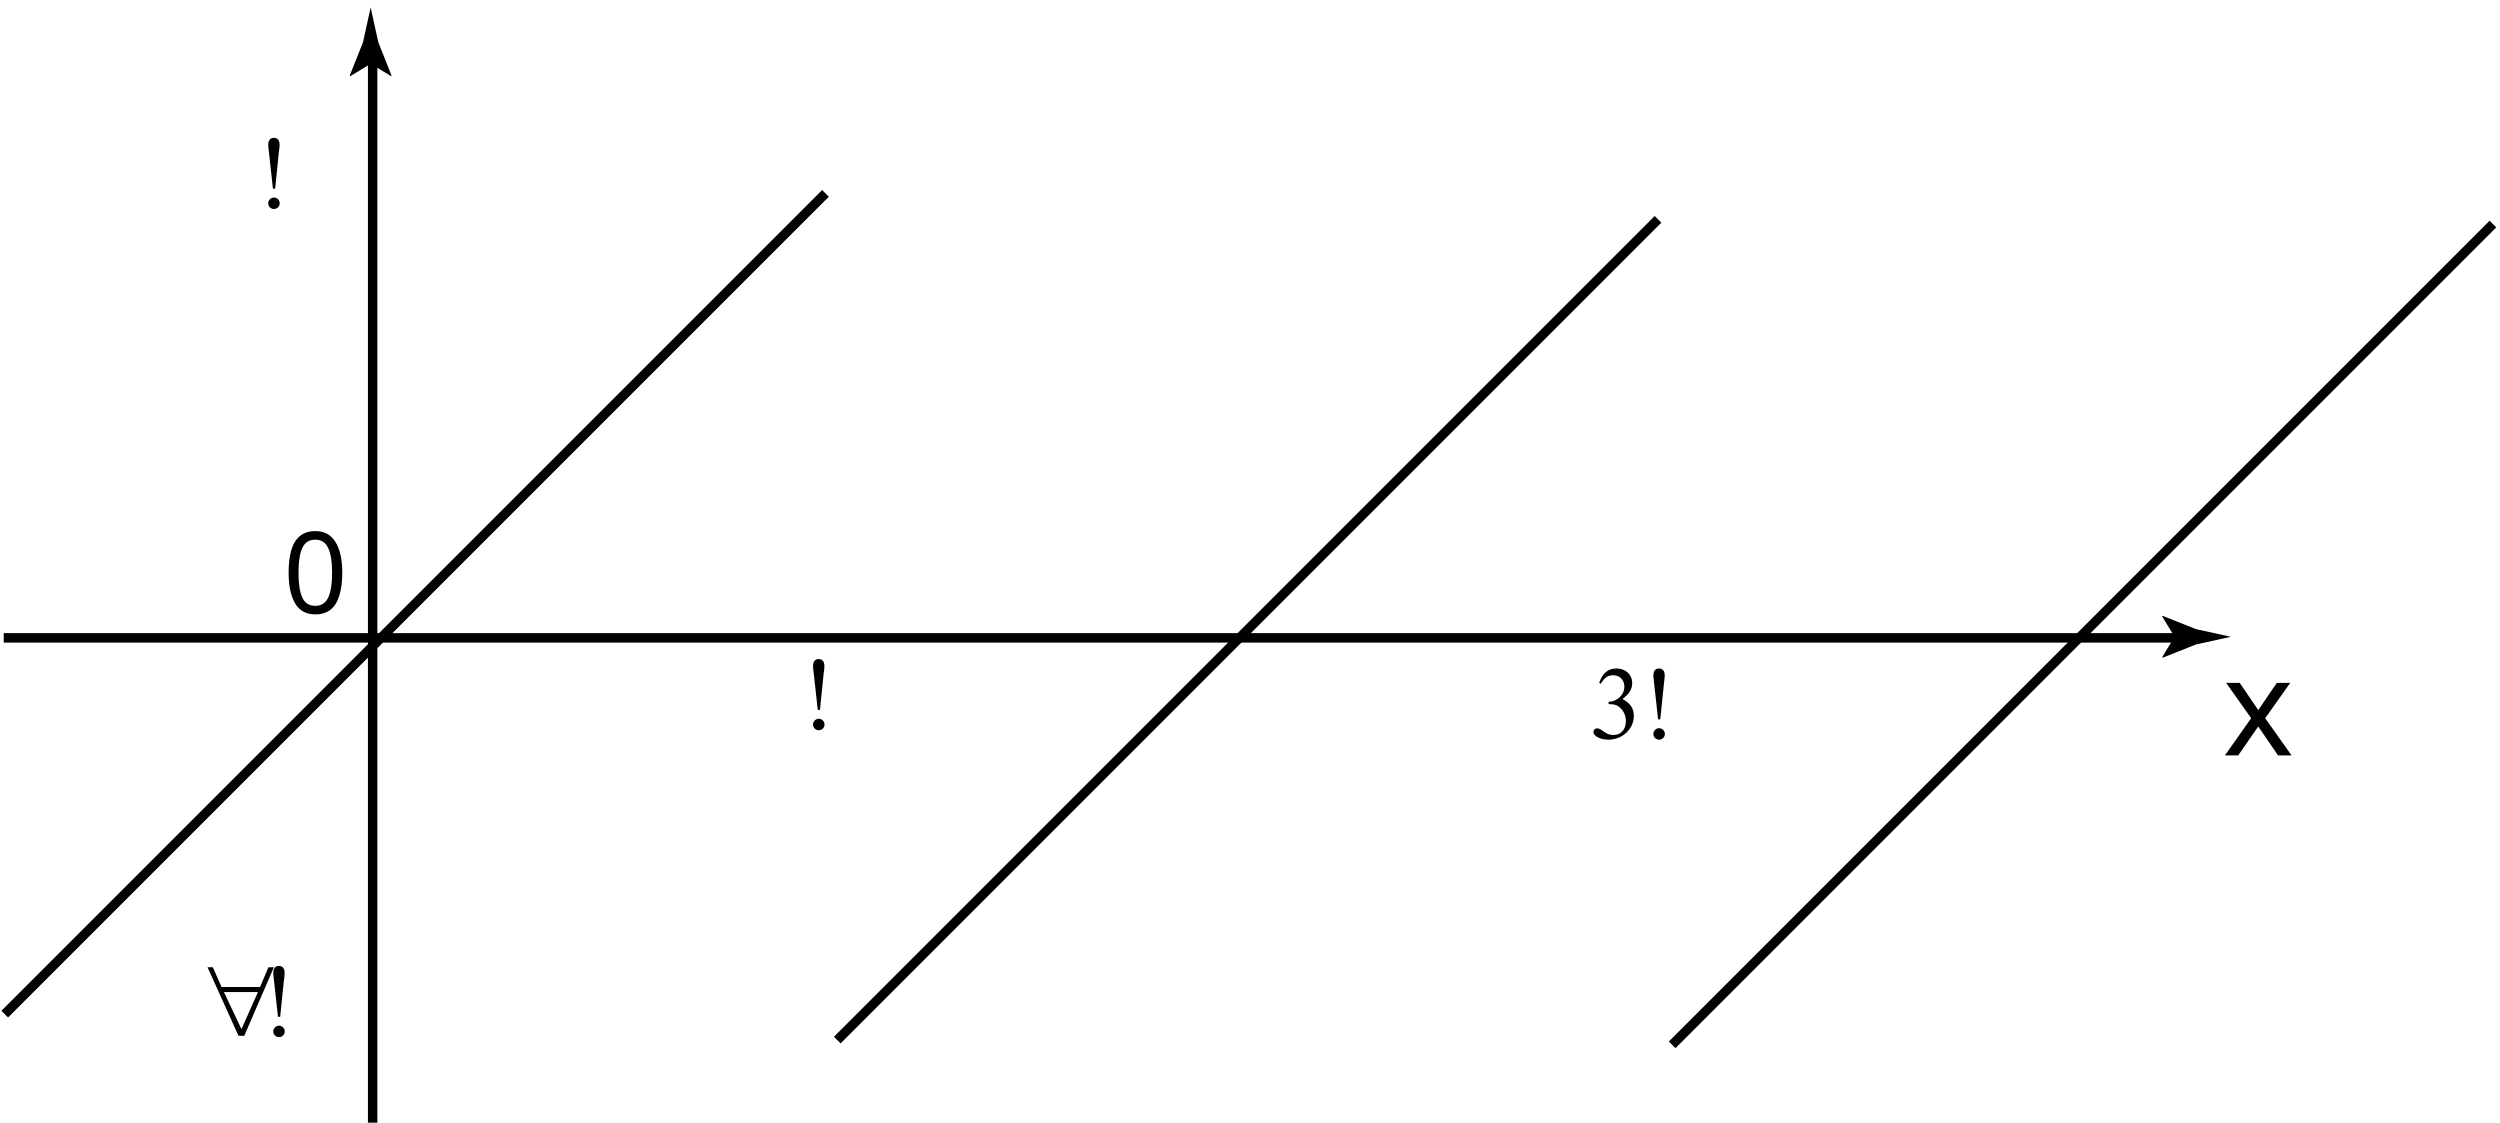
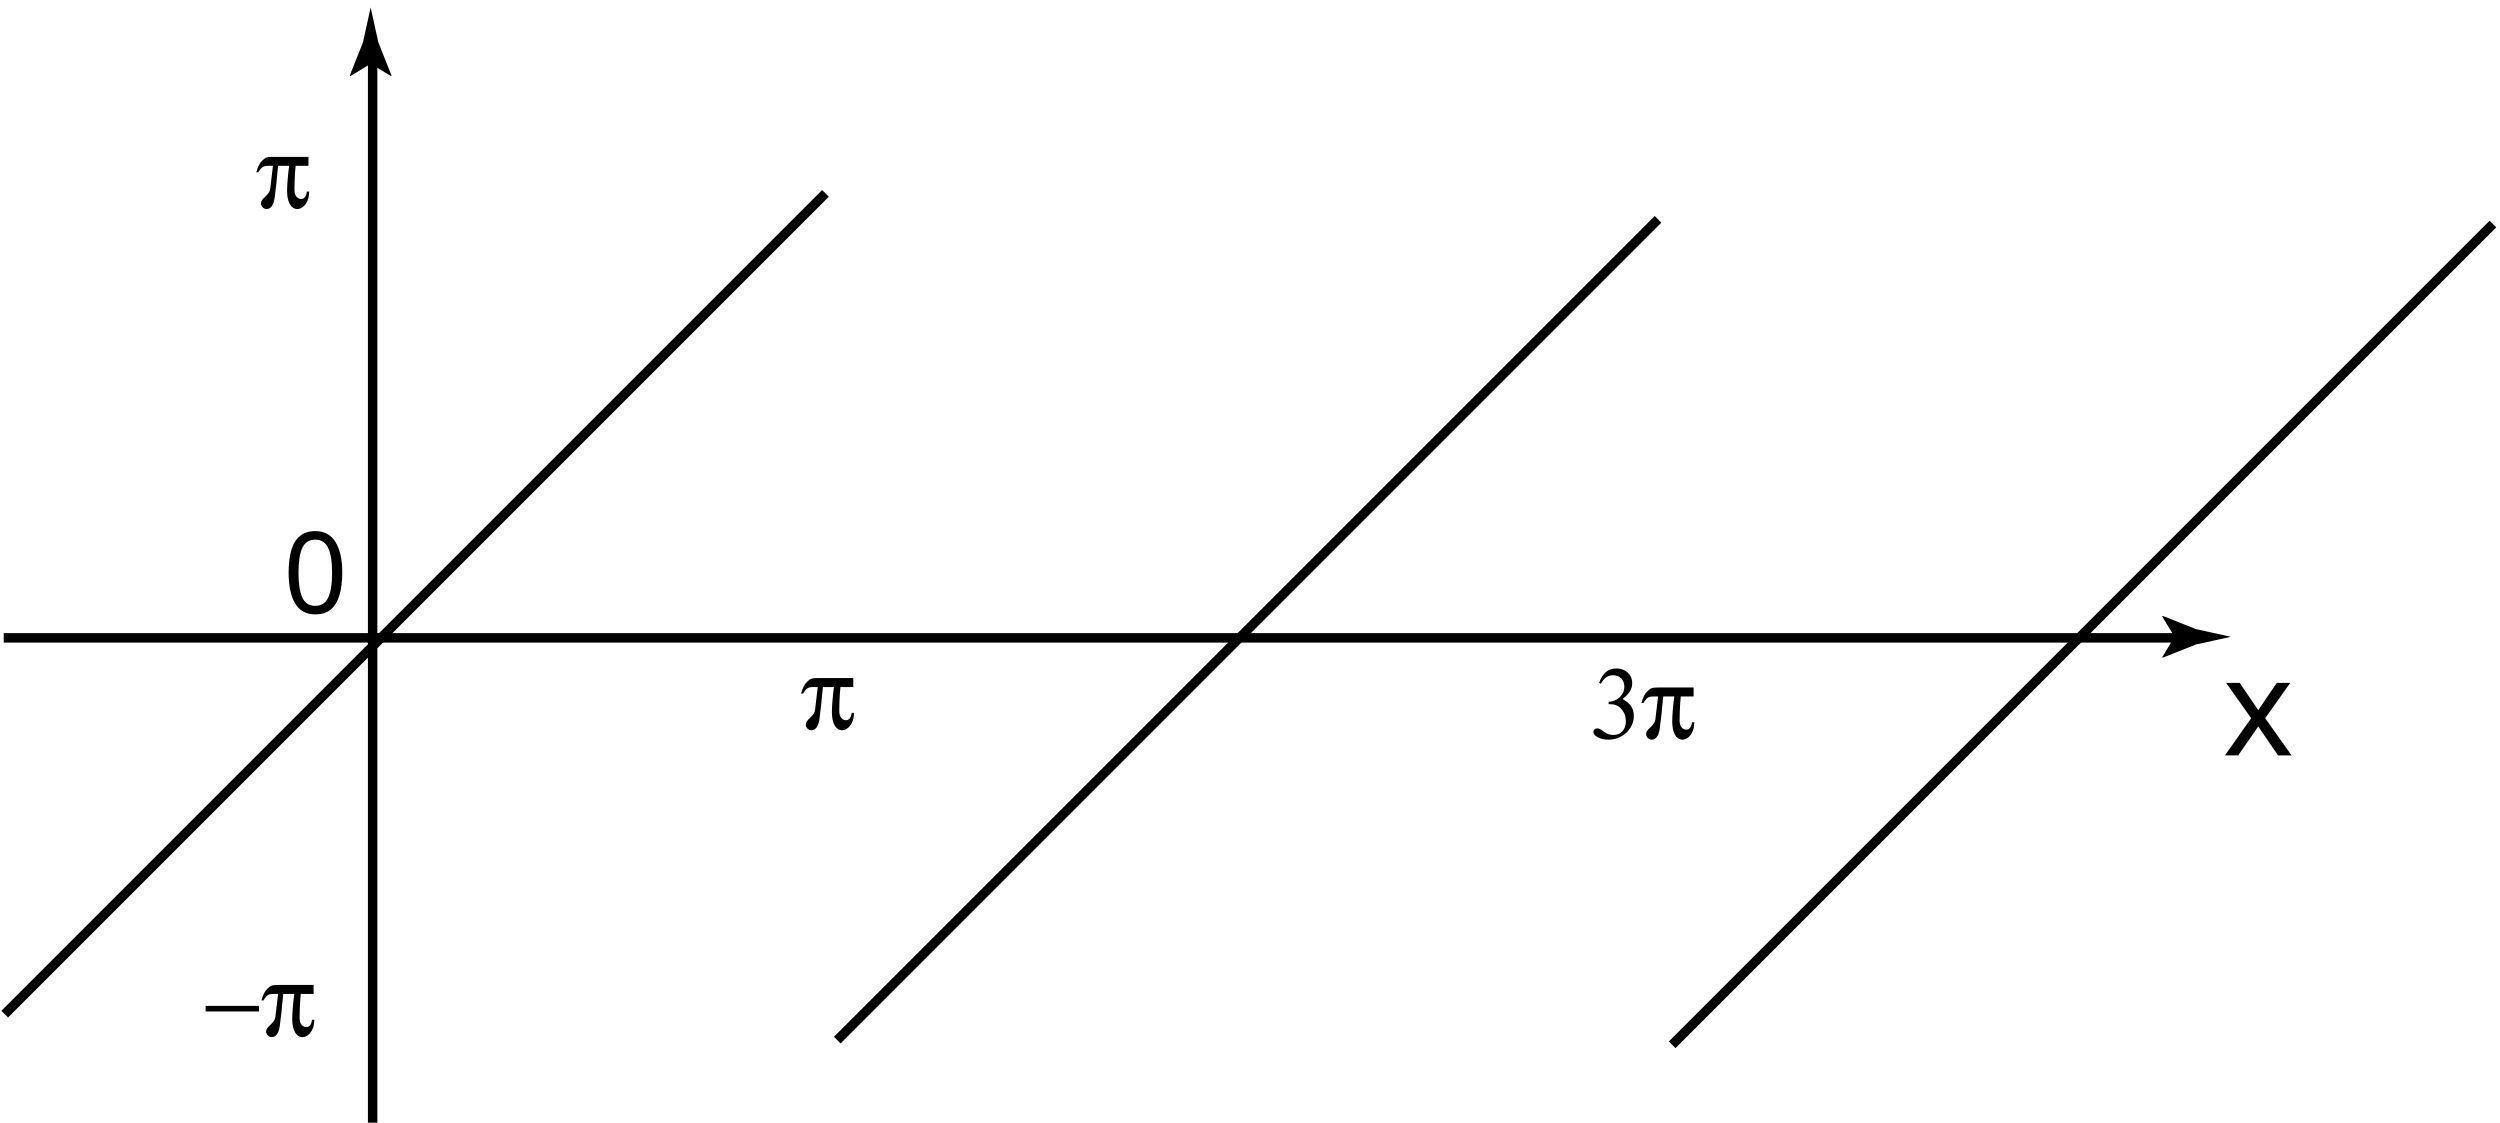
<svg xmlns="http://www.w3.org/2000/svg" viewBox="0 0 353.333 158.667" height="158.667" width="353.333" xml:space="preserve" id="svg2" version="1.1">
  <defs id="defs6">
    <clipPath id="clipPath24" clipPathUnits="userSpaceOnUse">
      <path id="path22" d="M 0,0 H 265 V 119 H 0 Z" />
    </clipPath>
  </defs>
  <g transform="matrix(1.333333,0,0,-1.333333,0,158.6667)" id="g10">
    <g id="g12" />
    <g id="g14" />
    <g id="g16">
      <g id="g18">
        <g clip-path="url(#clipPath24)" id="g20">
          <g id="g26" />
          <g id="g28">
            <path id="path30" style="fill:none;stroke:#000000;stroke-width:1;stroke-linecap:butt;stroke-linejoin:round;stroke-miterlimit:4;stroke-dasharray:none;stroke-opacity:1" d="M 0.395,51.386 H 231.772" />
            <path id="path32" style="fill:#000000;fill-opacity:1;fill-rule:nonzero;stroke:none" d="m 230.5,51.5 -1.314,2.162 0.073,0.049 3.525,-1.4 c 1.229,-0.271 2.457,-0.541 3.685,-0.811 -1.228,-0.27 -2.456,-0.54 -3.685,-0.811 l -3.525,-1.4 -0.073,0.037 L 230.5,51.5" />
            <path id="path34" style="fill:#000000;fill-opacity:1;fill-rule:nonzero;stroke:none" d="m 39.289,112.24 -2.161,-1.314 -0.05,0.074 1.401,3.525 C 38.749,115.753 39.019,116.981 39.289,118.21 c 0.27,-1.229 0.541,-2.457 0.811,-3.685 L 41.5,111 l -0.037,-0.074 -2.174,1.314" />
            <text id="text38" style="font-variant:normal;font-weight:normal;font-size:10.8px;font-family:Symbol;-inkscape-font-specification:Symbol;writing-mode:lr-tb;fill:#000000;fill-opacity:1;fill-rule:nonzero;stroke:none" transform="matrix(1,0,0,-1,84.80601,41.735)">
-               <tspan id="tspan36" y="0" x="0">!</tspan>
+               <tspan id="tspan36" y="0" x="0">p</tspan>
            </text>
            <text id="text42" style="font-variant:normal;font-weight:normal;font-size:10.8px;font-family:Symbol;-inkscape-font-specification:Symbol;writing-mode:lr-tb;fill:#000000;fill-opacity:1;fill-rule:nonzero;stroke:none" transform="matrix(1,0,0,-1,168.4812,40.73492)">
              <tspan id="tspan40" y="0" x="0">3</tspan>
            </text>
            <text id="text46" style="font-variant:normal;font-weight:normal;font-size:10.8px;font-family:Symbol;-inkscape-font-specification:Symbol;writing-mode:lr-tb;fill:#000000;fill-opacity:1;fill-rule:nonzero;stroke:none" transform="matrix(1,0,0,-1,173.8812,40.73492)">
-               <tspan id="tspan44" y="0" x="0">!</tspan>
+               <tspan id="tspan44" y="0" x="0">p</tspan>
            </text>
            <text id="text50" style="font-variant:normal;font-weight:normal;font-size:10.8px;font-family:Symbol;-inkscape-font-specification:Symbol;writing-mode:lr-tb;fill:#000000;fill-opacity:1;fill-rule:nonzero;stroke:none" transform="matrix(1,0,0,-1,27.05624,96.98456)">
-               <tspan id="tspan48" y="0" x="0">!</tspan>
+               <tspan id="tspan48" y="0" x="0">p</tspan>
            </text>
            <text id="text54" style="font-variant:normal;font-weight:normal;font-size:10.8px;font-family:Symbol;-inkscape-font-specification:Symbol;writing-mode:lr-tb;fill:#000000;fill-opacity:1;fill-rule:nonzero;stroke:none" transform="matrix(1,0,0,-1,21.67244,9.203236)">
-               <tspan id="tspan52" y="0" x="0">"</tspan>
+               <tspan id="tspan52" y="0" x="0">-p</tspan>
            </text>
            <text id="text58" style="font-variant:normal;font-weight:normal;font-size:10.8px;font-family:Symbol;-inkscape-font-specification:Symbol;writing-mode:lr-tb;fill:#000000;fill-opacity:1;fill-rule:nonzero;stroke:none" transform="matrix(1,0,0,-1,27.59084,9.203236)">
-               <tspan id="tspan56" y="0" x="0">!</tspan>
+               <tspan id="tspan56" y="0" x="0" />
            </text>
            <text id="text62" style="font-variant:normal;font-weight:normal;font-size:14.346px;font-family:CMMI12;-inkscape-font-specification:CMMI12;writing-mode:lr-tb;fill:#000000;fill-opacity:1;fill-rule:nonzero;stroke:none" transform="matrix(1,0,0,-1,235.5775,38.9308)">
              <tspan id="tspan60" y="0" x="0">x</tspan>
            </text>
            <path id="path64" style="fill:none;stroke:#000000;stroke-width:1;stroke-linecap:butt;stroke-linejoin:round;stroke-miterlimit:4;stroke-dasharray:none;stroke-opacity:1" d="M 39.5,114.5 V 0 m -39,11.5 87,87 m 1.25,-89.75 87,87 m 1.5,-87.5 87,87" />
            <text id="text68" style="font-variant:normal;font-weight:normal;font-size:12px;font-family:CMR12;-inkscape-font-specification:CMR12;writing-mode:lr-tb;fill:#000000;fill-opacity:1;fill-rule:nonzero;stroke:none" transform="matrix(1,0,0,-1,30,54)">
              <tspan id="tspan66" y="0" x="0">0</tspan>
            </text>
          </g>
        </g>
      </g>
    </g>
  </g>
</svg>
